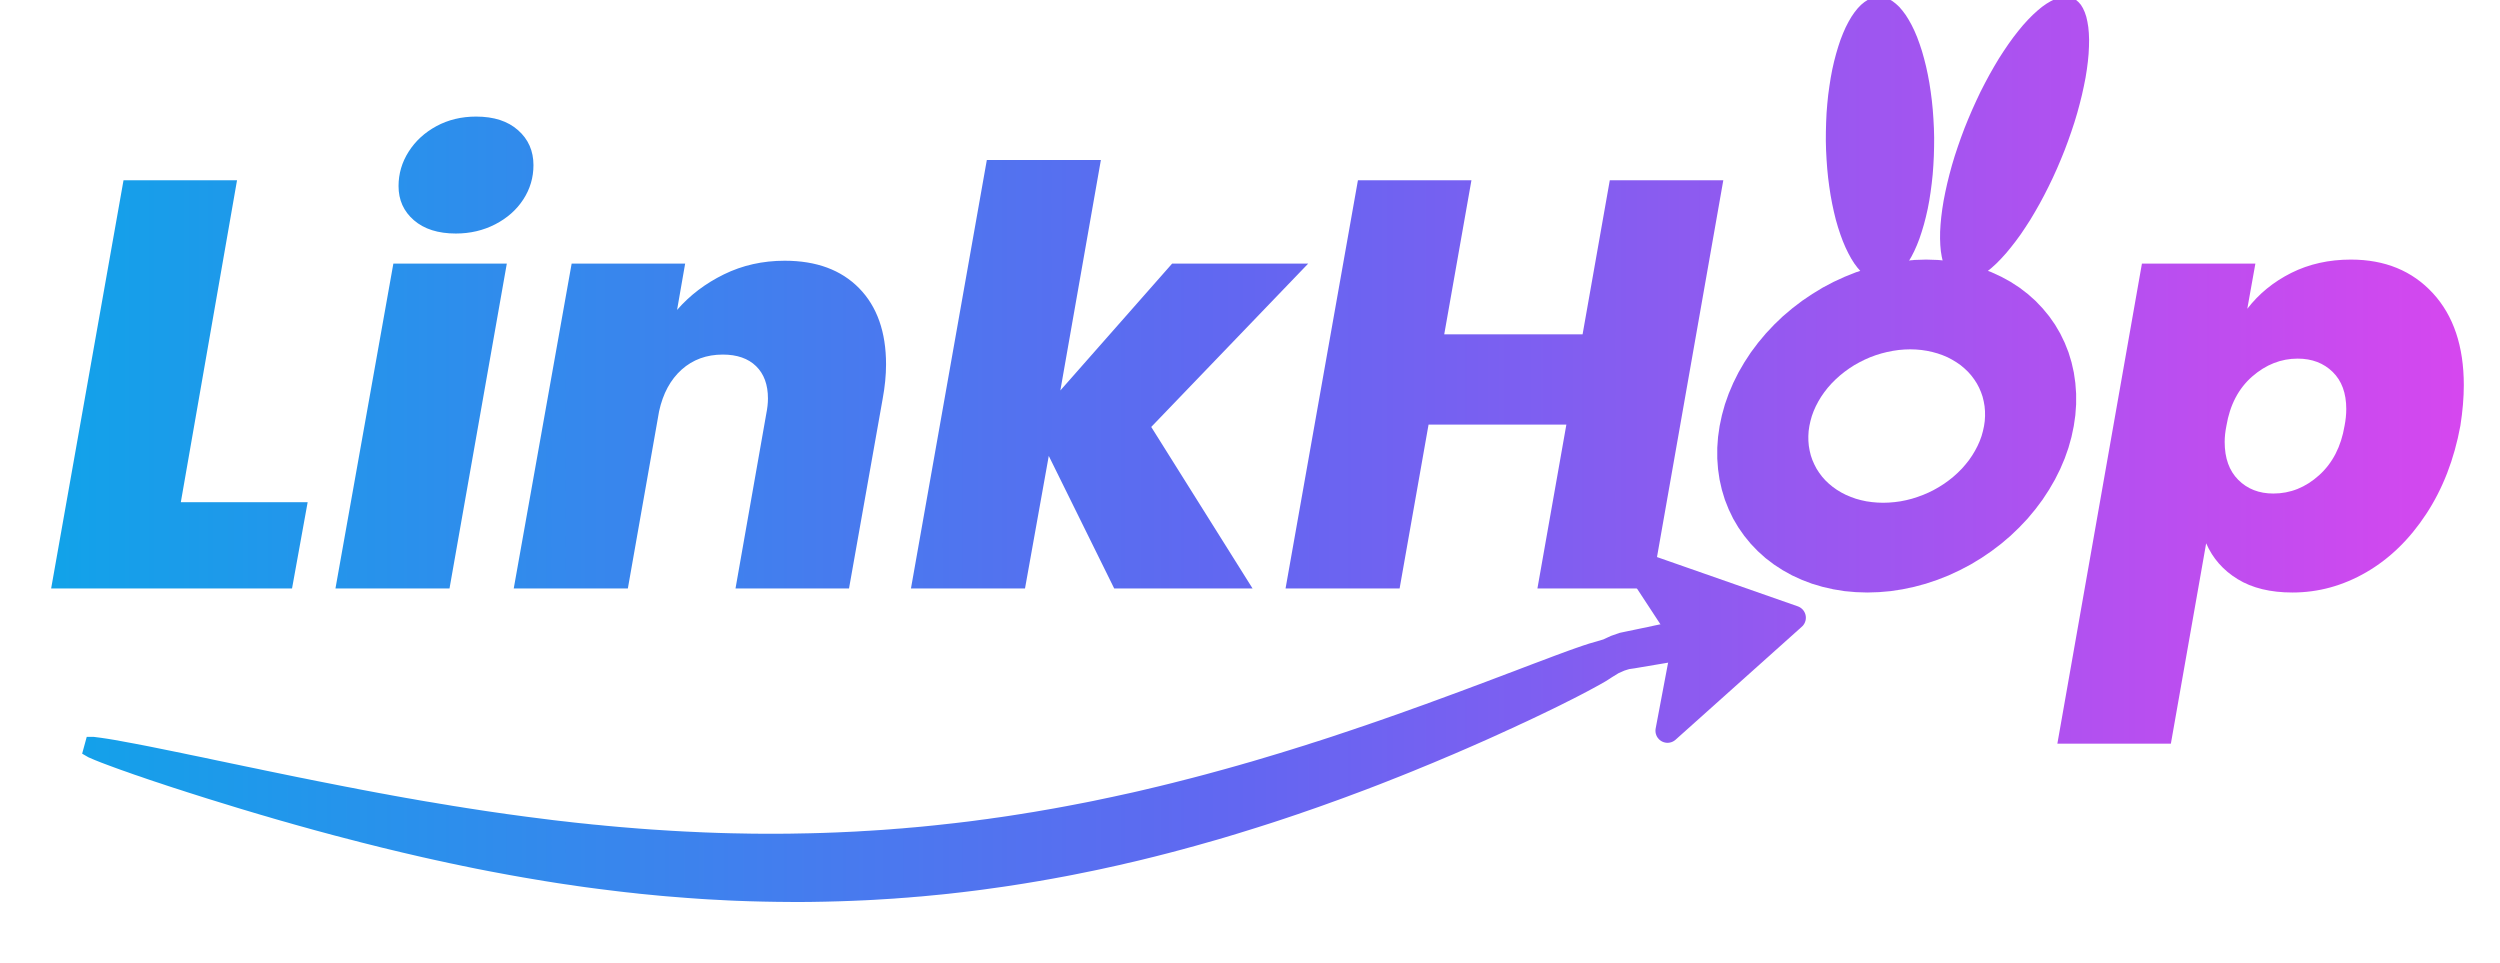
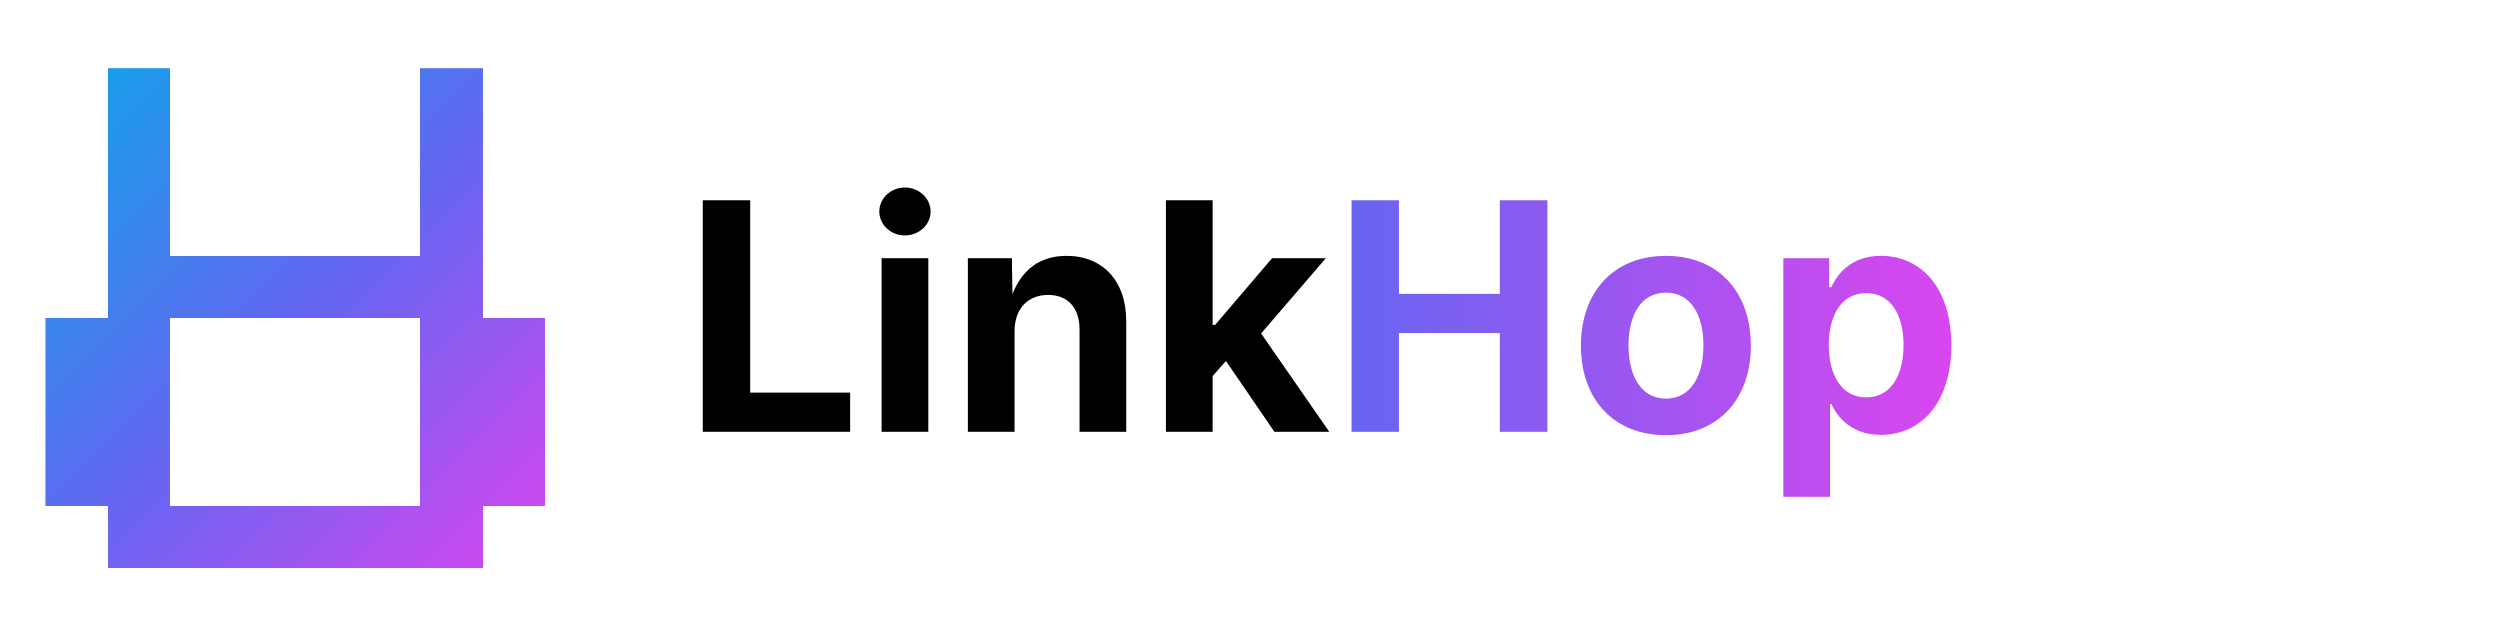
- <svg xmlns="http://www.w3.org/2000/svg" viewBox="22 20.43 414.51 159.57">
+ <svg xmlns="http://www.w3.org/2000/svg" viewBox="0 0 220 56" width="220" height="56" role="img" aria-label="LinkHop">
  <defs>
-     <linearGradient id="lh" gradientUnits="userSpaceOnUse" x1="22" y1="0" x2="436.51" y2="0">
+     <linearGradient id="g" x1="0" x2="1" y1="0" y2="0">
+       <stop offset="0" stop-color="#0ea5e9" />
+       <stop offset=".5" stop-color="#6366f1" />
+       <stop offset="1" stop-color="#d946ef" />
+     </linearGradient>
+     <linearGradient id="gp" gradientUnits="userSpaceOnUse" x1="0" y1="0" x2="32" y2="32">
      <stop offset="0" stop-color="#0ea5e9" />
      <stop offset=".5" stop-color="#6366f1" />
      <stop offset="1" stop-color="#d946ef" />
    </linearGradient>
  </defs>
-   <g fill="url(#lh)">
-     <path d="M61.30 50.32L51.98 103.70L73.01 103.70L70.42 118L30.48 118L42.48 50.32L61.30 50.32ZM97.58 59.15Q93.17 59.15 90.62 56.94Q88.08 54.74 88.08 51.28L88.08 51.28Q88.08 48.21 89.76 45.57Q91.44 42.93 94.37 41.34Q97.30 39.76 100.94 39.76L100.94 39.76Q105.36 39.76 107.90 42.02Q110.45 44.27 110.45 47.82L110.45 47.82Q110.45 50.90 108.77 53.49Q107.09 56.08 104.11 57.62Q101.14 59.15 97.58 59.15L97.58 59.15ZM87.22 64.14L106.03 64.14L96.53 118L77.62 118L87.22 64.14ZM152.11 63.66Q159.98 63.66 164.45 68.22Q168.91 72.78 168.91 80.85L168.91 80.85Q168.91 83.54 168.34 86.61L168.34 86.61L162.77 118L143.95 118L149.04 89.10Q149.33 87.66 149.33 86.51L149.33 86.51Q149.33 83.06 147.36 81.14Q145.39 79.22 141.84 79.22L141.84 79.22Q137.81 79.22 135.02 81.71Q132.24 84.21 131.28 88.62L131.28 88.62L126.10 118L107.18 118L116.78 64.14L135.60 64.14L134.26 71.82Q137.42 68.18 142.03 65.92Q146.64 63.66 152.11 63.66L152.11 63.66ZM238.90 64.14L212.88 91.22L229.68 118L206.74 118L195.89 96.02L191.95 118L173.04 118L185.62 46.96L204.53 46.96L197.81 85.17L216.34 64.14L238.90 64.14ZM288.91 50.32L307.73 50.32L295.82 118L276.91 118L281.71 90.83L258.86 90.83L254.06 118L235.15 118L247.15 50.32L265.97 50.32L261.46 75.86L284.40 75.86L288.91 50.32ZM394.61 71.63Q397.49 67.89 401.90 65.68Q406.32 63.47 411.79 63.47L411.79 63.47Q420.24 63.47 425.38 69.04Q430.51 74.61 430.51 84.30L430.51 84.30Q430.51 87.38 429.94 91.02L429.94 91.02Q428.40 99.38 424.27 105.66Q420.14 111.95 414.34 115.31Q408.53 118.67 402.10 118.67L402.10 118.67Q396.62 118.67 393.02 116.46Q389.42 114.26 387.79 110.51L387.79 110.51L381.94 143.73L363.12 143.73L377.14 64.14L395.95 64.14L394.61 71.63ZM410.74 91.02Q411.02 89.58 411.02 88.24L411.02 88.24Q411.02 84.30 408.77 82.10Q406.51 79.89 402.96 79.89L402.96 79.89Q398.83 79.89 395.42 82.86Q392.02 85.84 391.15 91.02L391.15 91.02Q390.86 92.46 390.86 93.71L390.86 93.71Q390.86 97.74 393.12 100Q395.38 102.26 398.93 102.26L398.93 102.26Q403.15 102.26 406.51 99.23Q409.87 96.21 410.74 91.02L410.74 91.02Z" />
-     <path d="M35.62 145.39L36.66 145.99L37.73 146.45L38.81 146.88L39.9 147.29L40.98 147.69L42.08 148.09L43.17 148.47L44.26 148.86L45.36 149.23L46.45 149.61L47.55 149.98L48.65 150.34L49.75 150.71L50.85 151.07L51.95 151.42L53.05 151.78L54.16 152.13L55.26 152.48L56.36 152.83L57.47 153.17L58.57 153.51L59.68 153.85L60.78 154.19L61.89 154.53L63 154.86L64.1 155.19L65.21 155.52L66.32 155.84L67.43 156.17L68.54 156.49L69.65 156.8L70.76 157.12L71.87 157.43L72.99 157.74L74.1 158.05L75.21 158.35L76.33 158.65L77.44 158.95L78.55 159.24L79.67 159.53L80.79 159.82L81.9 160.11L83.02 160.39L84.14 160.67L85.25 160.95L86.37 161.22L87.49 161.49L88.61 161.76L89.73 162.02L90.85 162.28L91.97 162.54L93.09 162.79L94.21 163.04L95.33 163.28L96.46 163.53L97.58 163.76L98.7 164L99.83 164.23L100.95 164.46L102.08 164.68L103.2 164.9L104.33 165.11L105.45 165.32L106.58 165.53L107.71 165.73L108.84 165.93L109.96 166.12L111.09 166.31L112.22 166.5L113.35 166.68L114.48 166.86L115.61 167.03L116.74 167.19L117.87 167.36L119 167.52L120.13 167.67L121.27 167.82L122.4 167.96L123.53 168.1L124.67 168.24L125.8 168.37L126.93 168.49L128.07 168.62L129.2 168.73L130.34 168.84L131.47 168.95L132.61 169.05L133.75 169.14L134.88 169.23L136.02 169.32L137.16 169.4L138.29 169.48L139.43 169.55L140.57 169.61L141.71 169.67L142.84 169.73L143.98 169.78L145.12 169.82L146.26 169.86L147.4 169.89L148.54 169.92L149.68 169.94L150.82 169.96L151.96 169.97L153.1 169.98L154.24 169.98L155.38 169.98L156.52 169.97L157.66 169.95L158.8 169.93L159.94 169.9L161.08 169.87L162.22 169.83L163.36 169.79L164.51 169.74L165.65 169.69L166.79 169.63L167.93 169.56L169.07 169.49L170.21 169.42L171.35 169.33L172.49 169.25L173.63 169.15L174.78 169.06L175.92 168.95L177.06 168.84L178.2 168.73L179.34 168.61L180.48 168.48L181.62 168.35L182.76 168.21L183.9 168.07L185.04 167.92L186.18 167.76L187.32 167.6L188.46 167.44L189.6 167.27L190.74 167.09L191.88 166.91L193.02 166.72L194.16 166.53L195.3 166.33L196.44 166.13L197.57 165.92L198.71 165.71L199.85 165.49L200.99 165.26L202.12 165.03L203.26 164.8L204.4 164.56L205.53 164.31L206.67 164.06L207.81 163.81L208.94 163.54L210.08 163.28L211.21 163.01L212.34 162.73L213.48 162.45L214.61 162.16L215.75 161.87L216.88 161.57L218.01 161.27L219.14 160.96L220.28 160.65L221.41 160.33L222.54 160.01L223.67 159.69L224.8 159.36L225.93 159.02L227.06 158.68L228.19 158.33L229.32 157.98L230.44 157.63L231.57 157.27L232.7 156.91L233.83 156.54L234.95 156.17L236.08 155.79L237.21 155.41L238.33 155.02L239.46 154.63L240.58 154.24L241.7 153.84L242.83 153.43L243.95 153.03L245.07 152.62L246.19 152.2L247.32 151.78L248.44 151.36L249.56 150.93L250.68 150.5L251.8 150.06L252.91 149.62L254.03 149.18L255.15 148.73L256.27 148.28L257.38 147.82L258.5 147.36L259.62 146.9L260.73 146.43L261.84 145.96L262.96 145.49L264.07 145.01L265.18 144.53L266.3 144.04L267.41 143.55L268.52 143.06L269.63 142.56L270.73 142.06L271.84 141.55L272.95 141.05L274.05 140.53L275.16 140.02L276.26 139.5L277.37 138.97L278.47 138.44L279.57 137.91L280.67 137.37L281.76 136.82L282.86 136.27L283.95 135.71L285.04 135.14L286.12 134.56L287.2 133.97L288.27 133.36L289.31 132.69L290.37 132.04L291.35 131.61L292.12 131.37L293.02 131.24L294.14 131.05L295.27 130.86L296.39 130.67L297.52 130.48L298.64 130.29L299.77 130.09L300.89 129.89L302.01 129.7L303.14 129.5L304.26 129.29L302.94 122.71L301.83 122.95L300.73 123.2L299.62 123.44L298.51 123.68L297.41 123.92L296.3 124.15L295.2 124.39L294.09 124.62L292.99 124.85L291.88 125.08L290.55 125.36L289.09 125.87L287.84 126.45L286.67 126.8L285.48 127.14L284.32 127.52L283.17 127.92L282.02 128.33L280.88 128.75L279.74 129.17L278.61 129.6L277.47 130.03L276.34 130.45L275.21 130.88L274.08 131.31L272.96 131.74L271.83 132.16L270.71 132.59L269.58 133.01L268.46 133.44L267.34 133.86L266.21 134.28L265.09 134.7L263.97 135.12L262.85 135.53L261.74 135.94L260.62 136.35L259.5 136.76L258.39 137.17L257.27 137.57L256.15 137.97L255.04 138.37L253.93 138.77L252.81 139.16L251.7 139.55L250.59 139.94L249.48 140.32L248.36 140.71L247.25 141.08L246.14 141.46L245.03 141.83L243.92 142.2L242.82 142.57L241.71 142.93L240.6 143.29L239.49 143.64L238.39 144L237.28 144.34L236.17 144.69L235.07 145.03L233.96 145.37L232.86 145.7L231.76 146.03L230.65 146.36L229.55 146.69L228.45 147L227.35 147.32L226.24 147.63L225.14 147.94L224.04 148.24L222.94 148.54L221.84 148.84L220.74 149.13L219.64 149.42L218.54 149.7L217.44 149.98L216.35 150.26L215.25 150.53L214.15 150.8L213.05 151.06L211.96 151.32L210.86 151.58L209.77 151.83L208.67 152.07L207.57 152.31L206.48 152.55L205.38 152.78L204.29 153.01L203.2 153.24L202.1 153.46L201.01 153.67L199.92 153.88L198.82 154.09L197.73 154.29L196.64 154.49L195.55 154.68L194.45 154.87L193.36 155.06L192.27 155.23L191.18 155.41L190.09 155.58L189 155.75L187.91 155.91L186.82 156.06L185.73 156.22L184.64 156.36L183.55 156.51L182.46 156.65L181.37 156.78L180.28 156.91L179.19 157.03L178.1 157.15L177.01 157.27L175.92 157.38L174.83 157.49L173.74 157.59L172.66 157.68L171.57 157.78L170.48 157.86L169.39 157.95L168.3 158.03L167.21 158.1L166.12 158.17L165.03 158.23L163.94 158.3L162.86 158.35L161.77 158.4L160.68 158.45L159.59 158.49L158.5 158.53L157.41 158.56L156.32 158.59L155.23 158.61L154.14 158.63L153.05 158.65L151.96 158.66L150.87 158.67L149.78 158.67L148.69 158.67L147.6 158.66L146.51 158.65L145.42 158.63L144.33 158.61L143.24 158.59L142.14 158.56L141.05 158.53L139.96 158.49L138.87 158.45L137.77 158.4L136.68 158.35L135.59 158.3L134.49 158.24L133.4 158.18L132.31 158.11L131.21 158.04L130.12 157.97L129.02 157.89L127.93 157.81L126.83 157.72L125.73 157.63L124.64 157.54L123.54 157.44L122.44 157.34L121.35 157.23L120.25 157.13L119.15 157.01L118.05 156.9L116.95 156.78L115.85 156.65L114.75 156.53L113.65 156.4L112.55 156.26L111.45 156.12L110.34 155.98L109.24 155.84L108.14 155.69L107.04 155.54L105.93 155.39L104.83 155.23L103.72 155.07L102.62 154.91L101.51 154.74L100.41 154.57L99.3 154.4L98.19 154.22L97.09 154.05L95.98 153.86L94.87 153.68L93.76 153.49L92.65 153.31L91.54 153.12L90.43 152.92L89.32 152.73L88.21 152.53L87.1 152.33L85.98 152.12L84.87 151.92L83.76 151.71L82.64 151.5L81.53 151.29L80.42 151.07L79.3 150.86L78.18 150.64L77.07 150.42L75.95 150.2L74.83 149.98L73.72 149.76L72.6 149.53L71.48 149.31L70.36 149.08L69.24 148.85L68.12 148.62L67 148.39L65.88 148.16L64.75 147.92L63.63 147.69L62.51 147.46L61.38 147.22L60.26 146.99L59.13 146.75L58.01 146.52L56.88 146.28L55.75 146.04L54.63 145.81L53.5 145.58L52.37 145.34L51.24 145.11L50.11 144.88L48.98 144.65L47.85 144.42L46.71 144.19L45.58 143.97L44.44 143.75L43.3 143.54L42.17 143.33L41.02 143.12L39.88 142.93L38.73 142.76L37.57 142.61L36.38 142.61Z" />
-     <path d="M319.42 122.85L292.9 113.57L301.34 126.45L298.48 141.59Z" stroke="url(#lh)" stroke-width="4" stroke-linejoin="round" />
-   </g>
-   <path fill="url(#lh)" d="M342.65 41.67L342.69 43.22L342.68 44.76L342.64 46.3L342.56 47.83L342.45 49.34L342.29 50.83L342.1 52.28L341.88 53.7L341.62 55.07L341.32 56.39L340.99 57.66L340.63 58.86L340.25 60L339.83 61.08L339.39 62.07L338.92 62.99L338.43 63.82L337.92 64.56L337.39 65.22L336.85 65.78L336.29 66.25L335.72 66.62L335.15 66.89L334.56 67.06L333.98 67.13L333.39 67.09L332.8 66.96L332.22 66.73L331.64 66.4L331.08 65.96L330.52 65.44L329.98 64.82L329.45 64.11L328.94 63.3L328.46 62.42L327.99 61.45L327.55 60.41L327.14 59.3L326.75 58.11L326.39 56.87L326.07 55.56L325.78 54.21L325.52 52.81L325.3 51.37L325.11 49.9L324.96 48.4L324.85 46.87L324.77 45.34L324.73 43.79L324.74 42.25L324.78 40.71L324.85 39.18L324.97 37.67L325.12 36.19L325.32 34.73L325.54 33.32L325.8 31.94L326.1 30.62L326.43 29.36L326.79 28.15L327.17 27.01L327.59 25.94L328.03 24.94L328.5 24.03L328.99 23.19L329.5 22.45L330.03 21.79L330.57 21.23L331.13 20.77L331.7 20.4L332.27 20.13L332.86 19.96L333.44 19.89L334.03 19.92L334.62 20.05L335.2 20.28L335.78 20.62L336.34 21.05L336.9 21.57L337.44 22.2L337.97 22.91L338.47 23.71L338.96 24.59L339.43 25.56L339.87 26.6L340.28 27.72L340.67 28.9L341.02 30.14L341.35 31.45L341.64 32.8L341.9 34.2L342.12 35.64L342.31 37.12L342.46 38.62L342.57 40.14ZM364.32 45.34L363.7 46.87L363.05 48.4L362.37 49.9L361.66 51.37L360.93 52.81L360.18 54.21L359.41 55.56L358.63 56.87L357.83 58.11L357.03 59.3L356.22 60.41L355.41 61.45L354.61 62.42L353.81 63.3L353.02 64.11L352.24 64.82L351.48 65.44L350.74 65.96L350.02 66.4L349.32 66.73L348.66 66.96L348.03 67.09L347.43 67.13L346.87 67.06L346.34 66.89L345.86 66.62L345.42 66.25L345.03 65.78L344.69 65.22L344.39 64.56L344.14 63.82L343.95 62.99L343.8 62.07L343.71 61.08L343.67 60L343.68 58.86L343.75 57.66L343.87 56.39L344.04 55.07L344.26 53.7L344.54 52.28L344.86 50.83L345.23 49.34L345.64 47.83L346.1 46.3L346.61 44.76L347.15 43.22L347.73 41.67L348.35 40.14L349 38.62L349.68 37.12L350.38 35.64L351.12 34.2L351.87 32.8L352.64 31.45L353.42 30.14L354.22 28.9L355.02 27.72L355.83 26.6L356.64 25.56L357.44 24.59L358.24 23.71L359.03 22.91L359.81 22.2L360.57 21.57L361.31 21.05L362.03 20.62L362.72 20.28L363.39 20.05L364.02 19.92L364.62 19.89L365.18 19.96L365.71 20.13L366.19 20.4L366.62 20.77L367.02 21.23L367.36 21.79L367.66 22.45L367.91 23.19L368.1 24.03L368.25 24.94L368.34 25.94L368.38 27.01L368.36 28.15L368.3 29.36L368.18 30.62L368.01 31.94L367.79 33.32L367.51 34.73L367.19 36.19L366.82 37.67L366.41 39.18L365.95 40.71L365.44 42.25L364.9 43.79Z" />
-   <path fill="url(#lh)" fill-rule="evenodd" d="M365.84 91.07L365.46 92.88L364.96 94.67L364.33 96.46L363.58 98.22L362.72 99.94L361.74 101.63L360.66 103.28L359.47 104.87L358.19 106.41L356.81 107.87L355.35 109.27L353.8 110.59L352.18 111.82L350.49 112.97L348.75 114.02L346.95 114.97L345.1 115.83L343.22 116.57L341.31 117.21L339.38 117.73L337.44 118.14L335.49 118.44L333.54 118.61L331.61 118.67L329.7 118.61L327.82 118.44L325.98 118.14L324.18 117.73L322.43 117.21L320.75 116.57L319.13 115.83L317.58 114.97L316.12 114.02L314.74 112.97L313.46 111.82L312.28 110.59L311.2 109.27L310.22 107.87L309.36 106.41L308.62 104.87L307.99 103.28L307.49 101.63L307.11 99.94L306.86 98.22L306.73 96.46L306.73 94.67L306.86 92.88L307.12 91.07L307.5 89.27L308 87.47L308.63 85.69L309.38 83.93L310.24 82.2L311.22 80.51L312.3 78.86L313.49 77.27L314.77 75.74L316.15 74.27L317.61 72.87L319.16 71.56L320.78 70.32L322.47 69.18L324.21 68.12L326.01 67.17L327.86 66.32L329.74 65.57L331.65 64.94L333.58 64.41L335.52 64L337.47 63.71L339.42 63.53L341.35 63.47L343.26 63.53L345.14 63.71L346.98 64L348.78 64.41L350.53 64.94L352.21 65.57L353.83 66.32L355.38 67.17L356.84 68.12L358.22 69.18L359.5 70.32L360.68 71.56L361.76 72.87L362.74 74.27L363.6 75.74L364.34 77.27L364.97 78.86L365.47 80.51L365.85 82.2L366.1 83.93L366.23 85.69L366.23 87.47L366.1 89.27ZM350.96 91.07L351.08 90.24L351.13 89.41L351.12 88.59L351.05 87.78L350.91 86.98L350.72 86.2L350.46 85.45L350.14 84.71L349.77 84.01L349.33 83.33L348.85 82.69L348.31 82.08L347.71 81.51L347.08 80.98L346.39 80.5L345.66 80.06L344.9 79.66L344.09 79.32L343.26 79.03L342.39 78.79L341.51 78.6L340.59 78.46L339.67 78.38L338.72 78.35L337.77 78.38L336.81 78.46L335.85 78.6L334.9 78.79L333.95 79.03L333.01 79.32L332.09 79.66L331.18 80.06L330.3 80.5L329.44 80.98L328.62 81.51L327.83 82.08L327.07 82.69L326.36 83.33L325.68 84.01L325.06 84.71L324.48 85.45L323.96 86.2L323.49 86.98L323.07 87.78L322.71 88.59L322.41 89.41L322.18 90.24L322 91.07L321.88 91.9L321.83 92.73L321.84 93.55L321.91 94.36L322.05 95.16L322.24 95.94L322.5 96.7L322.82 97.43L323.19 98.14L323.63 98.82L324.11 99.46L324.65 100.07L325.25 100.64L325.88 101.16L326.57 101.65L327.3 102.09L328.06 102.48L328.87 102.82L329.7 103.12L330.57 103.36L331.45 103.55L332.37 103.68L333.29 103.76L334.24 103.79L335.19 103.76L336.15 103.68L337.11 103.55L338.06 103.36L339.01 103.12L339.95 102.82L340.87 102.48L341.78 102.09L342.66 101.65L343.52 101.16L344.34 100.64L345.13 100.07L345.89 99.46L346.6 98.82L347.28 98.14L347.9 97.43L348.48 96.7L349 95.94L349.47 95.16L349.89 94.36L350.25 93.55L350.55 92.73L350.78 91.9Z" />
+   <svg x="4" y="6" width="44" height="44" viewBox="0 0 32 32" shape-rendering="crispEdges">
+     <g fill="url(#gp)">
+       <rect x="4" y="0" width="4" height="4" />
+       <rect x="24" y="0" width="4" height="4" />
+       <rect x="4" y="4" width="4" height="4" />
+       <rect x="24" y="4" width="4" height="4" />
+       <rect x="4" y="8" width="4" height="4" />
+       <rect x="24" y="8" width="4" height="4" />
+       <rect x="4" y="12" width="4" height="4" />
+       <rect x="8" y="12" width="4" height="4" />
+       <rect x="12" y="12" width="4" height="4" />
+       <rect x="16" y="12" width="4" height="4" />
+       <rect x="20" y="12" width="4" height="4" />
+       <rect x="24" y="12" width="4" height="4" />
+       <rect x="0" y="16" width="4" height="4" />
+       <rect x="4" y="16" width="4" height="4" />
+       <rect x="24" y="16" width="4" height="4" />
+       <rect x="28" y="16" width="4" height="4" />
+       <rect x="0" y="20" width="4" height="4" />
+       <rect x="4" y="20" width="4" height="4" />
+       <rect x="24" y="20" width="4" height="4" />
+       <rect x="28" y="20" width="4" height="4" />
+       <rect x="0" y="24" width="4" height="4" />
+       <rect x="4" y="24" width="4" height="4" />
+       <rect x="24" y="24" width="4" height="4" />
+       <rect x="28" y="24" width="4" height="4" />
+       <rect x="4" y="28" width="4" height="4" />
+       <rect x="8" y="28" width="4" height="4" />
+       <rect x="12" y="28" width="4" height="4" />
+       <rect x="16" y="28" width="4" height="4" />
+       <rect x="20" y="28" width="4" height="4" />
+       <rect x="24" y="28" width="4" height="4" />
+     </g>
+   </svg>
+   <text x="60" y="38" font-family="Inter, ui-sans-serif, system-ui, sans-serif" font-size="28" font-weight="700" fill="currentColor">Link<tspan fill="url(#g)">Hop</tspan>
+   </text>
</svg>
